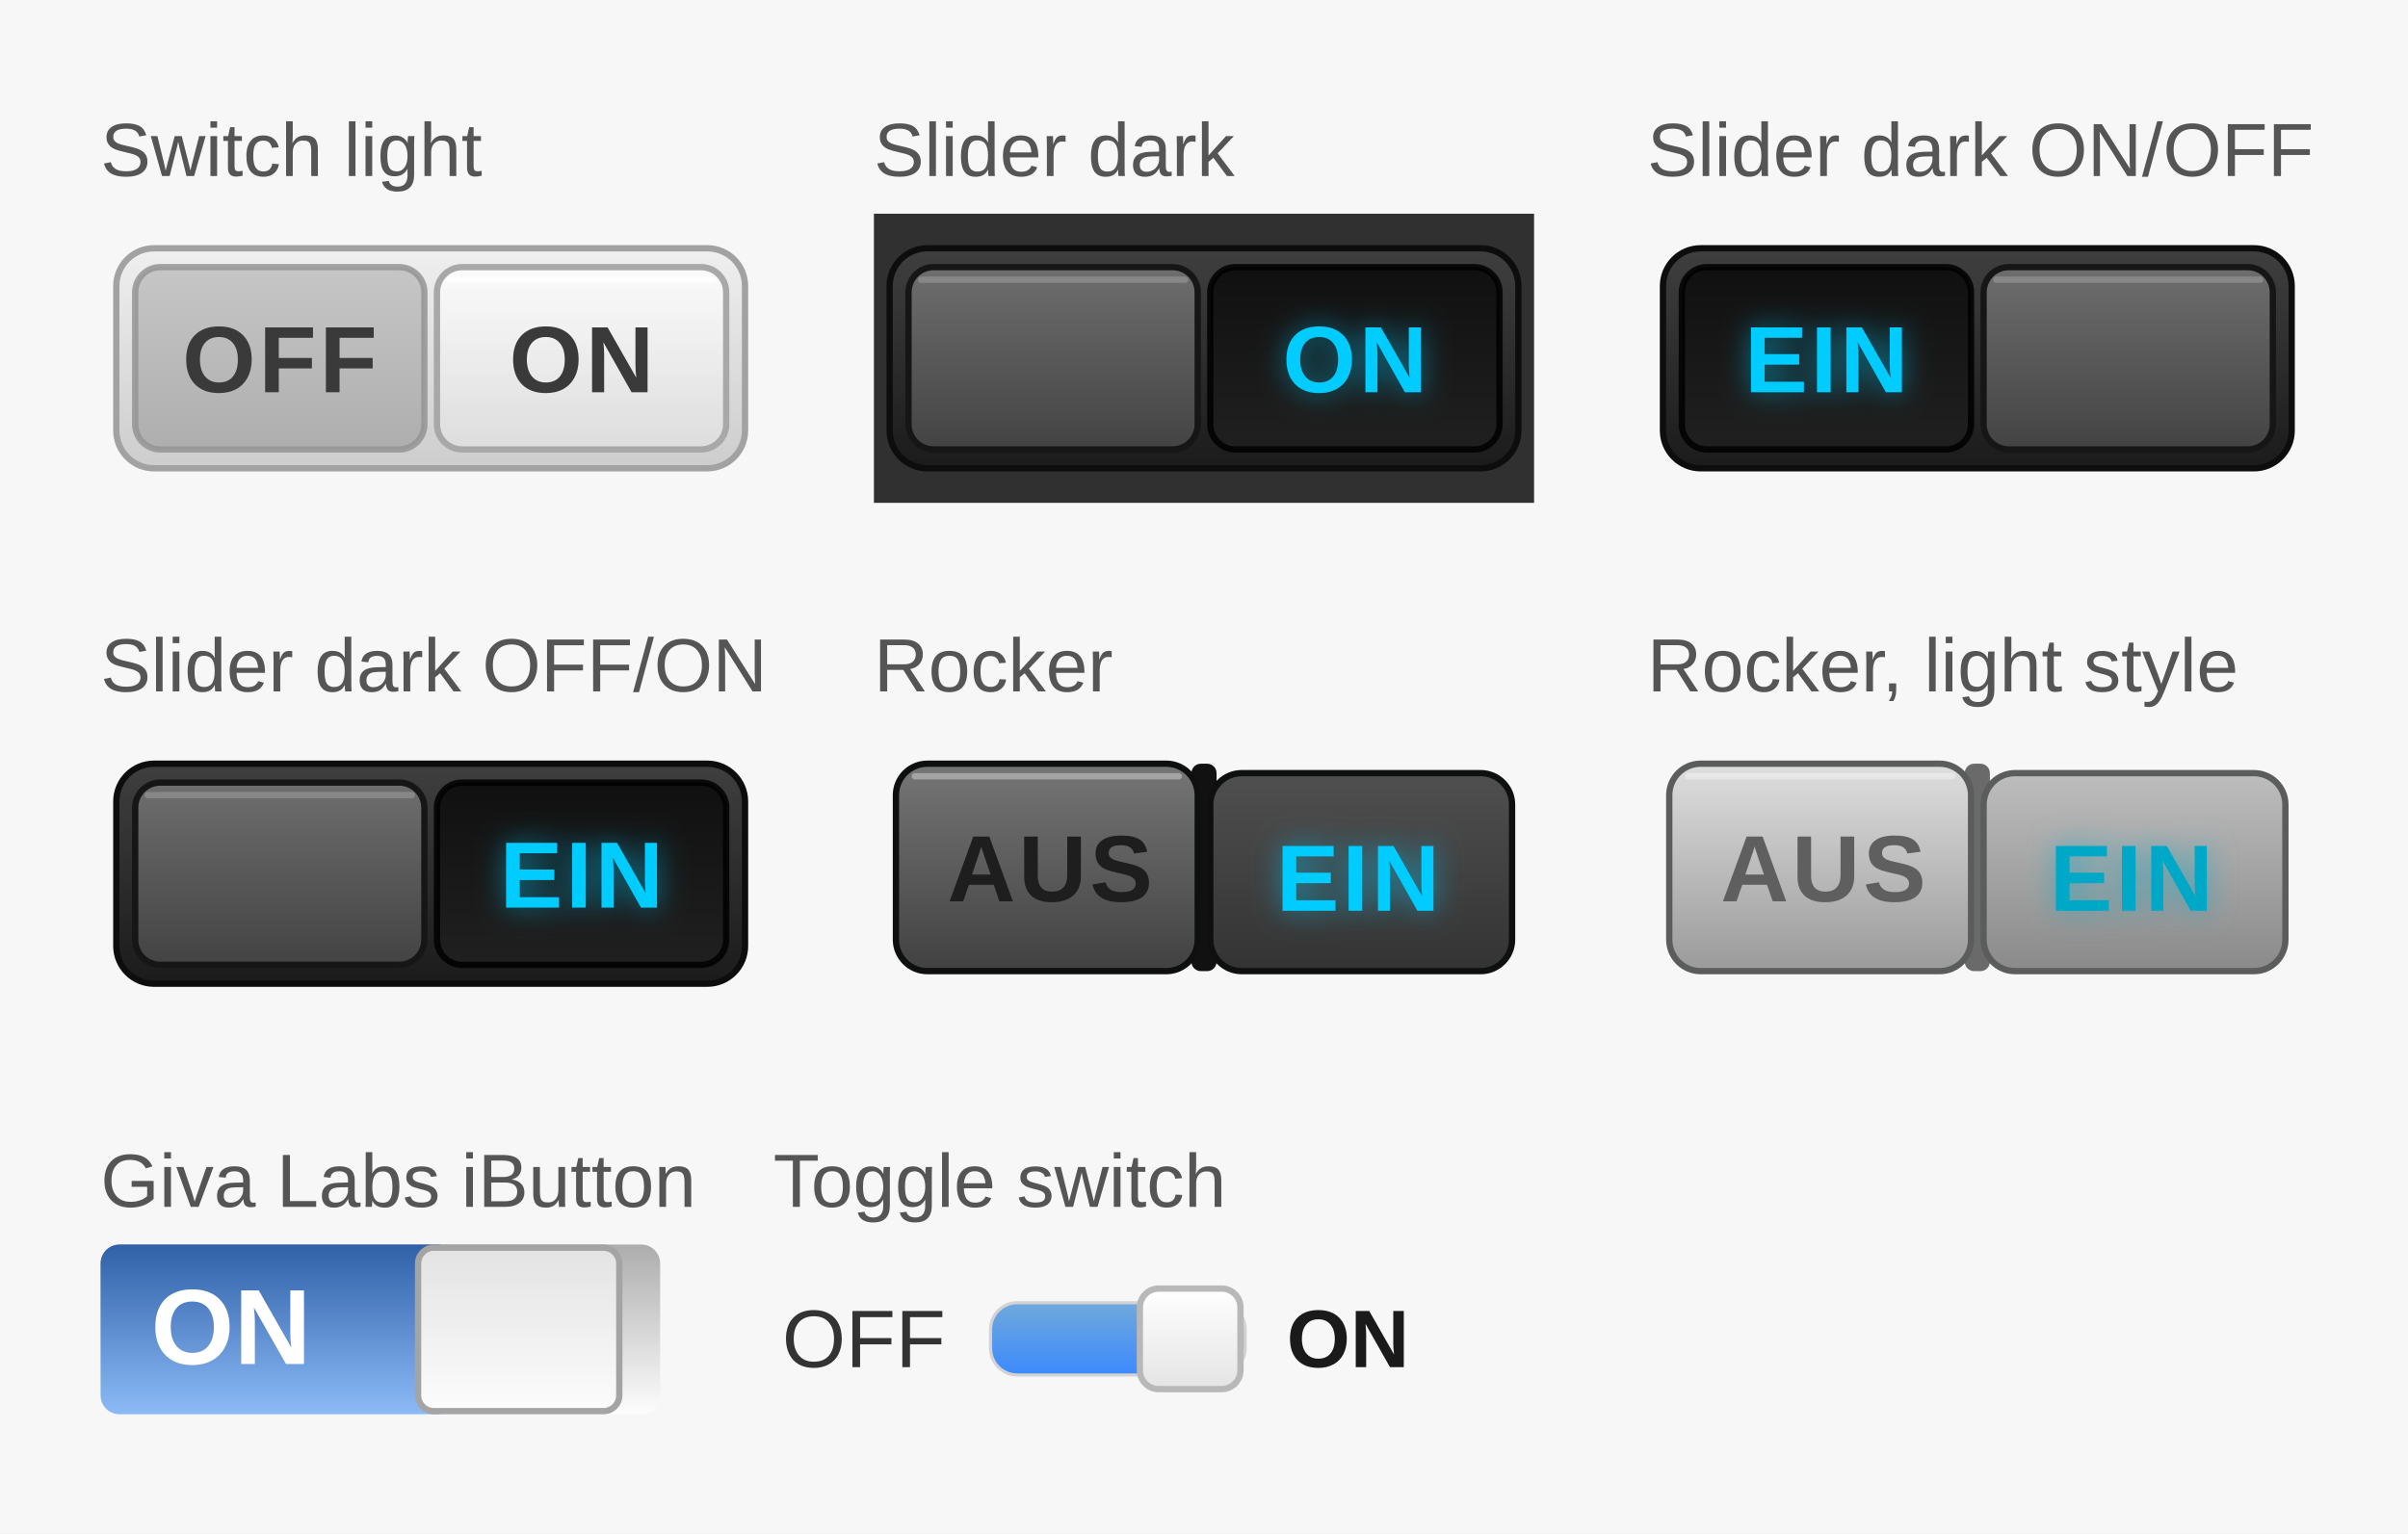
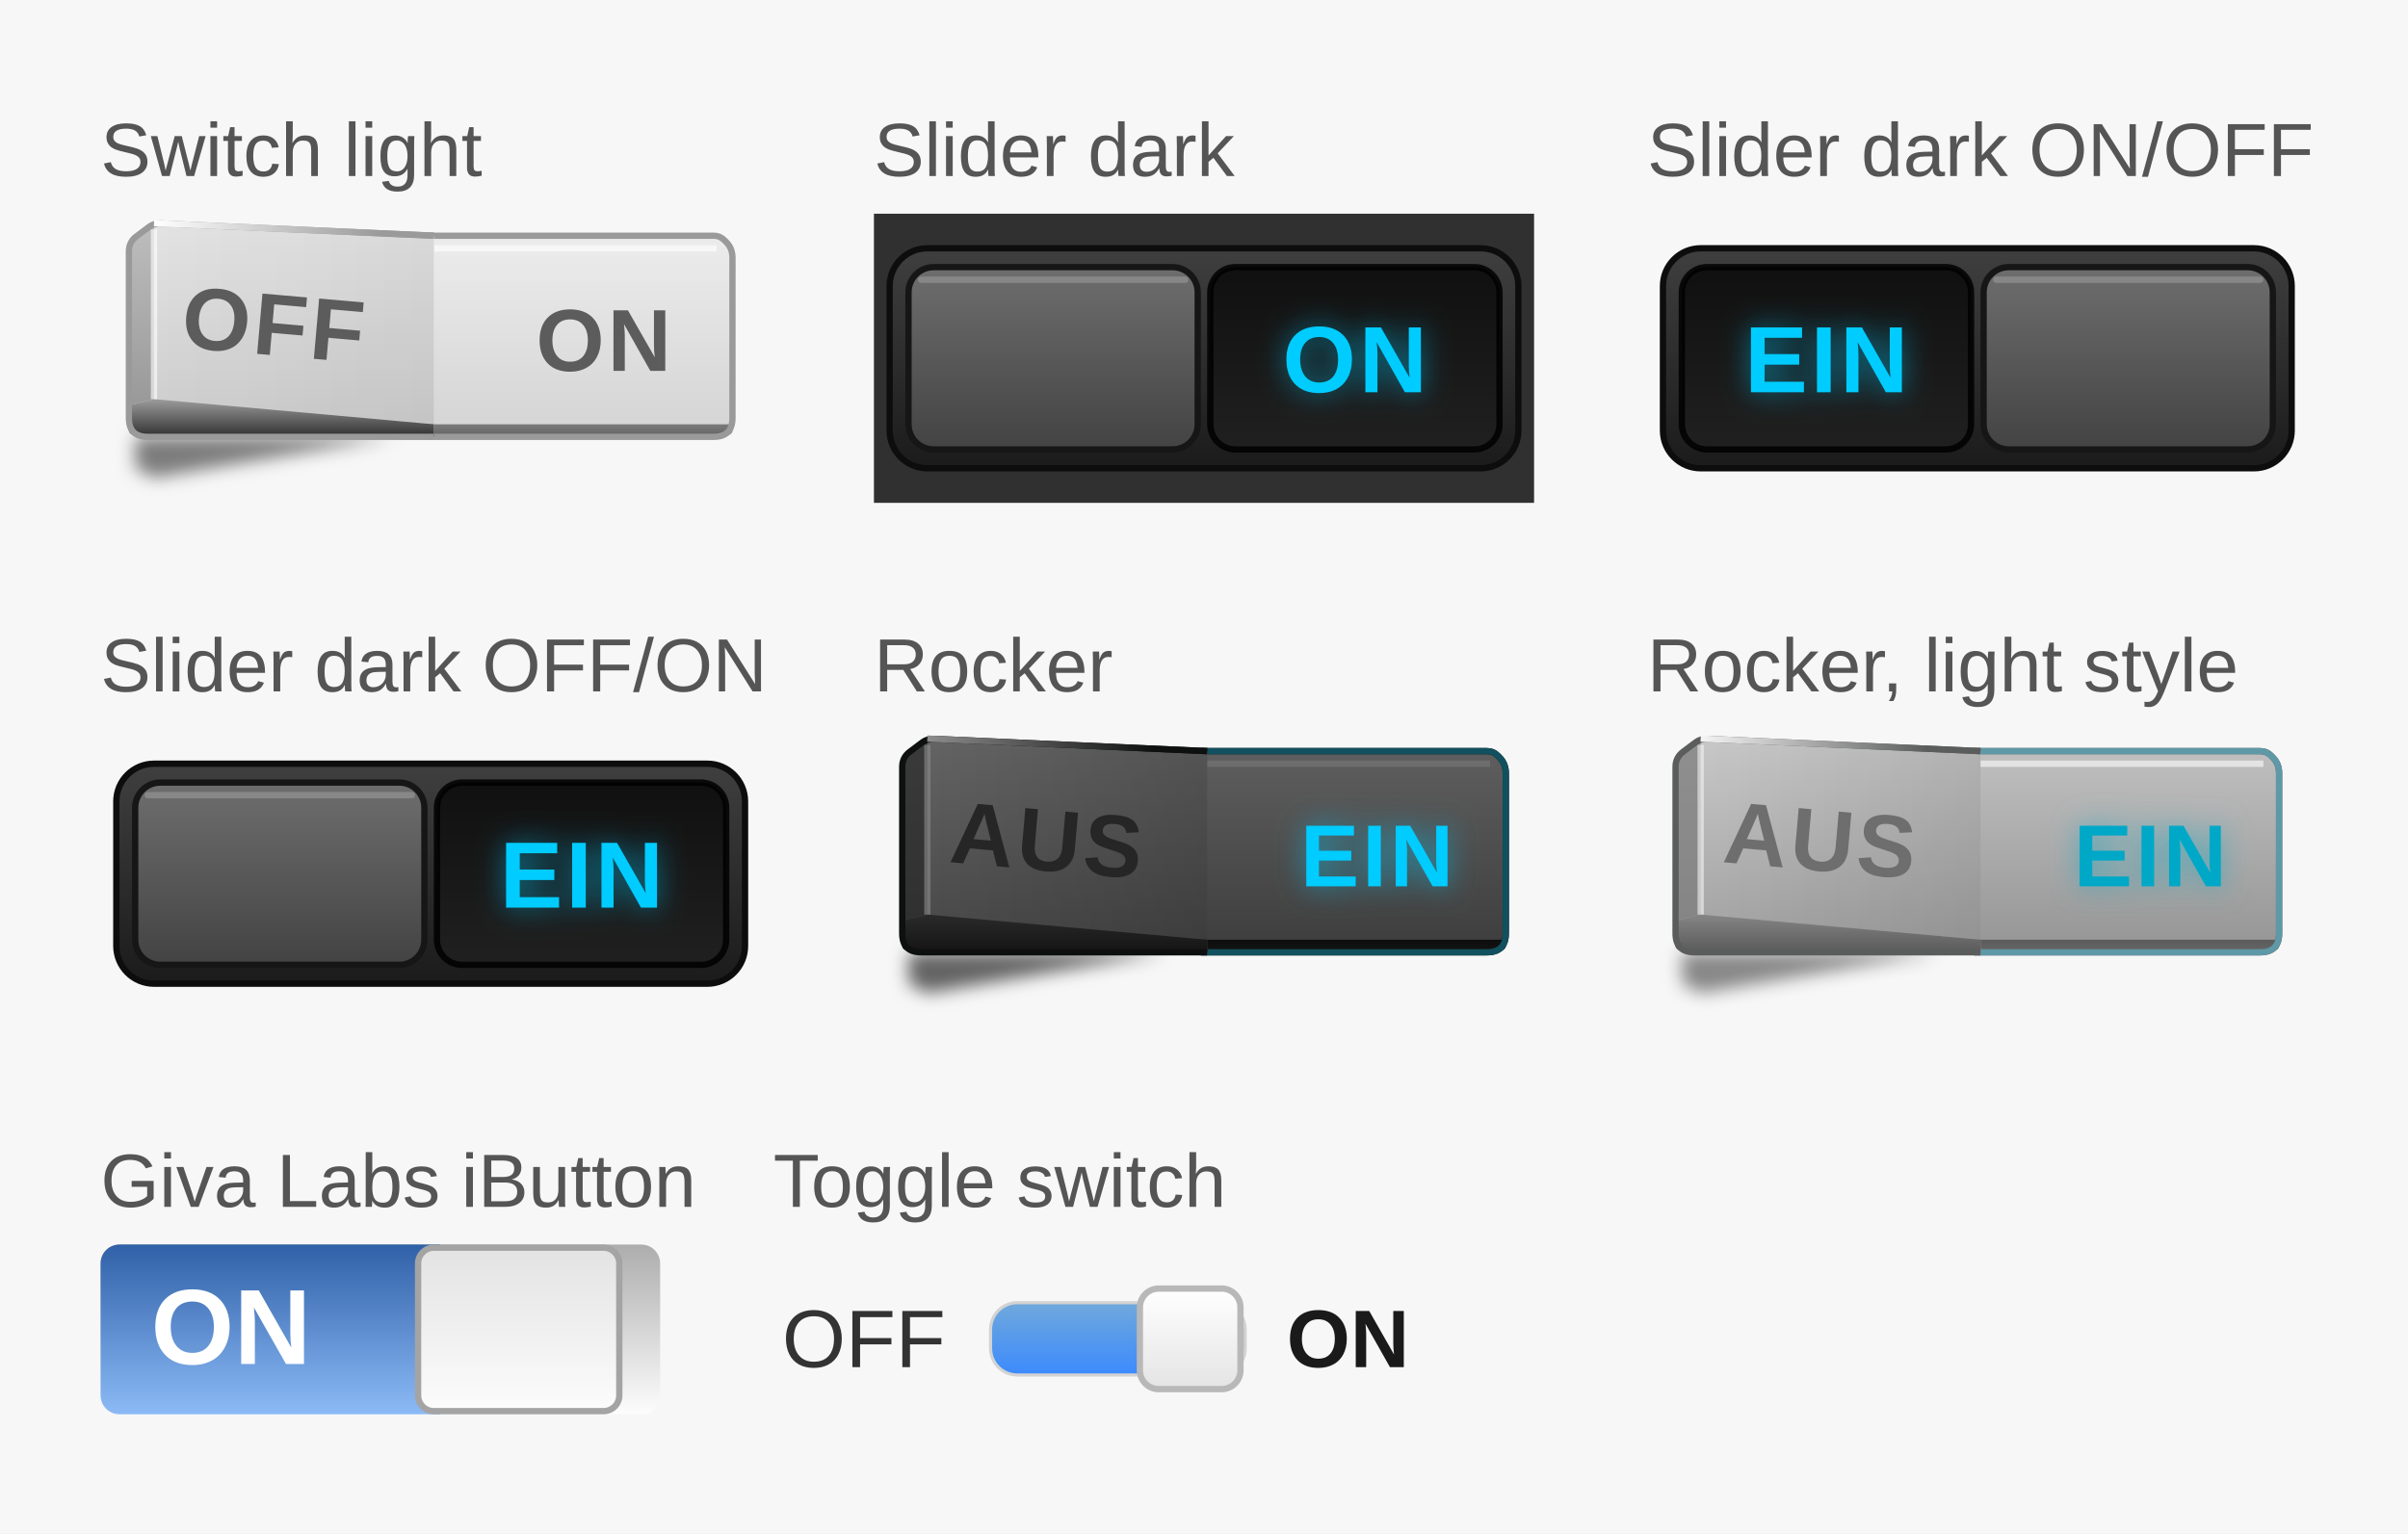
<svg xmlns="http://www.w3.org/2000/svg" width="383" height="244" viewBox="0 0 383 244">
  <rect x="0" y="0" width="383" height="244" fill="#f7f7f7" />
  <text x="16" y="28" font-family="Arial, Helvetica, sans-serif" font-size="12" fill="#555555">Switch light</text>
  <g transform="translate(16 34)">
    <defs>
-       <linearGradient id="o1f" x1="0" y1="0" x2="0" y2="1">
-         <stop offset="0" stop-color="#efefef" />
-         <stop offset="1" stop-color="#cdcdcd" />
-       </linearGradient>
-       <linearGradient id="o1s" x1="0" y1="0" x2="0" y2="1">
-         <stop offset="0" stop-color="#c6c6c6" />
-         <stop offset="1" stop-color="#aeaeae" />
-       </linearGradient>
-       <linearGradient id="o1k" x1="0" y1="0" x2="0" y2="1">
-         <stop offset="0" stop-color="#fbfbfb" />
-         <stop offset="1" stop-color="#dddddd" />
-       </linearGradient>
-     </defs>
-     <rect x="2.5" y="5.5" width="100" height="35" rx="6" fill="url(#o1f)" stroke="#a2a2a2" />
-     <rect x="5.5" y="8.5" width="46" height="29" rx="4" fill="url(#o1s)" stroke="#949494" stroke-opacity="0.85" />
-     <rect x="53.5" y="8.5" width="46" height="29" rx="4" fill="url(#o1k)" stroke="#a8a8a8" />
-     <path d="M55.5 10.5h42" stroke="#ffffff" stroke-opacity="0.8" stroke-linecap="round" />
-     <text x="28.5" y="28.4" text-anchor="middle" font-family="Arial, Helvetica, sans-serif" font-size="15" font-weight="bold" letter-spacing="0.5" fill="#3a3a3a">OFF</text>
-     <text x="76.5" y="28.4" text-anchor="middle" font-family="Arial, Helvetica, sans-serif" font-size="15" font-weight="bold" letter-spacing="0.5" fill="#3a3a3a">ON</text>
+       <linearGradient id="o1p" x1="0" y1="0" x2="0" y2="1">
+         <stop offset="0" stop-color="#ececec" />
+         <stop offset="1" stop-color="#d4d4d4" />
+       </linearGradient>
+       <linearGradient id="o1r" x1="0" y1="0" x2="0" y2="1">
+         <stop offset="0" stop-color="#e3e3e3" />
+         <stop offset="1" stop-color="#cbcbcb" />
+       </linearGradient>
+       <linearGradient id="o1e" x1="0" y1="0" x2="0" y2="1">
+         <stop offset="0" stop-color="#bdbdbd" />
+         <stop offset="1" stop-color="#999999" />
+       </linearGradient>
+       <linearGradient id="o1f" x1="0" y1="29.5" x2="0" y2="35.5" gradientUnits="userSpaceOnUse">
+         <stop offset="0" stop-color="#9c9c9c" />
+         <stop offset="1" stop-color="#303030" />
+       </linearGradient>
+       <linearGradient id="o1l" x1="0" y1="33.5" x2="0" y2="35.5" gradientUnits="userSpaceOnUse">
+         <stop offset="0" stop-color="#7c7c7c" />
+         <stop offset="1" stop-color="#626262" />
+       </linearGradient>
+       <linearGradient id="o1t" x1="8.5" y1="0" x2="52.5" y2="0" gradientUnits="userSpaceOnUse">
+         <stop offset="0" stop-opacity="0" />
+         <stop offset="1" stop-opacity="0.04" />
+       </linearGradient>
+       <linearGradient id="o1h" x1="8.5" y1="0" x2="44.5" y2="0" gradientUnits="userSpaceOnUse">
+         <stop offset="0" stop-color="#ffffff" />
+         <stop offset="1" stop-color="#9a9a9a" />
+       </linearGradient>
+       <filter id="o1s" x="-20%" y="-60%" width="140%" height="220%">
+         <feGaussianBlur stdDeviation="1.4" />
+       </filter>
+     </defs>
+     <g transform="matrix(-1 0 0 1 105 0)">
+       <path d="M53 3.5L7.5 3.5Q6.5 3.5 5.79 4.21L5.5 4.5Q4.5 5.5 4.5 7L4.5 32.5Q4.5 35.5 7.5 35.5L53 35.5Z" fill="url(#o1p)" />
+       <path d="M53 33.5L4.5 33.5L4.5 34.5Q4.5 35.5 7.5 35.5L53 35.5Z" fill="url(#o1l)" />
+       <path d="M53 5.5H7" stroke="#ffffff" stroke-opacity="0.6" />
+       <path d="M53 3.5L7.5 3.5Q6.5 3.5 5.79 4.21L5.5 4.5Q4.5 5.5 4.5 7L4.5 32.5Q4.5 35.5 7.5 35.5L53 35.5" fill="none" stroke="#9a9a9a" />
+     </g>
+     <path d="M5.5 35.5L46.5 35.5L8.5 42L5.5 40.5Z" fill="#000000" opacity="0.5" filter="url(#o1s)" />
+     <path d="M53 3.5L9.5 1.54Q8.5 1.5 7.7 2.1L5.7 3.6Q4.5 4.5 4.5 6L4.5 32.5Q4.5 35.5 7.5 35.5L53 35.5Z" fill="url(#o1p)" />
+     <path d="M53 3.5L9.5 1.54Q8.5 1.5 7.7 2.1L5.7 3.6Q4.5 4.5 4.5 6L4.5 32.5Q4.5 35.5 7.5 35.5L53 35.5Z" fill="url(#o1r)" opacity="1" />
+     <path d="M53 3.5L9.5 1.54Q8.5 1.5 8.5 2.5L8.5 29.5L53 33.5Z" fill="url(#o1t)" opacity="1" />
+     <path d="M53 33.5L4.5 33.5L4.5 34.5Q4.5 35.5 7.5 35.5L53 35.5Z" fill="url(#o1l)" />
+     <path d="M53 33.5L8.5 29.5L4.5 30.5L4.5 33Q4.5 35.5 7.5 35.5L53 35.5Z" fill="url(#o1f)" opacity="1" />
+     <path d="M8.5 2.5Q8.5 1.5 7.7 2.1L5.7 3.6Q4.5 4.5 4.5 6L4.5 30.5L8.5 29.5Z" fill="url(#o1e)" opacity="1" />
+     <path d="M8.5 2.5V29.5" stroke="#ffffff" stroke-opacity="0.6" />
+     <path d="M53 3.5L9.5 1.54Q8.5 1.5 7.7 2.1L5.7 3.6Q4.5 4.5 4.5 6L4.5 32.5Q4.5 35.5 7.5 35.5L53 35.5" fill="none" stroke="#9a9a9a" />
+     <path d="M53 3.5L8.5 1.5" stroke="url(#o1h)" stroke-opacity="1" />
+     <g transform="rotate(5 27.5 17.5)">
+       <text x="27.5" y="22.5" text-anchor="middle" font-family="Arial, Helvetica, sans-serif" font-size="14" font-weight="bold" letter-spacing="0.5" fill="#5c5c5c">OFF</text>
+     </g>
+     <text x="80" y="25" text-anchor="middle" font-family="Arial, Helvetica, sans-serif" font-size="14" font-weight="bold" letter-spacing="0.5" fill="#5c5c5c">ON</text>
  </g>
  <text x="139" y="28" font-family="Arial, Helvetica, sans-serif" font-size="12" fill="#555555">Slider dark</text>
  <g transform="translate(139 34)">
    <defs>
      <linearGradient id="o2f" x1="0" y1="0" x2="0" y2="1">
        <stop offset="0" stop-color="#3f3f3f" />
        <stop offset="1" stop-color="#1b1b1b" />
      </linearGradient>
      <linearGradient id="o2s" x1="0" y1="0" x2="0" y2="1">
        <stop offset="0" stop-color="#101010" />
        <stop offset="1" stop-color="#202020" />
      </linearGradient>
      <linearGradient id="o2k" x1="0" y1="0" x2="0" y2="1">
        <stop offset="0" stop-color="#6e6e6e" />
        <stop offset="1" stop-color="#434343" />
      </linearGradient>
      <filter id="o2g" x="-60%" y="-60%" width="220%" height="220%">
        <feGaussianBlur stdDeviation="2.2" />
      </filter>
+       <clipPath id="o2w">
+         <rect x="4.5" y="6" width="96" height="34" rx="4" />
+       </clipPath>
    </defs>
    <rect x="0" y="0" width="105" height="46" fill="#303030" />
    <rect x="2.5" y="5.5" width="100" height="35" rx="6" fill="url(#o2f)" stroke="#0d0d0d" />
-     <rect x="53.5" y="8.5" width="46" height="29" rx="4" fill="url(#o2s)" stroke="#000000" stroke-opacity="0.85" />
-     <rect x="5.5" y="8.5" width="46" height="29" rx="4" fill="url(#o2k)" stroke="#161616" />
-     <path d="M7.5 10.5h42" stroke="#8f8f8f" stroke-opacity="0.8" stroke-linecap="round" />
-     <text x="76.5" y="28.4" text-anchor="middle" font-family="Arial, Helvetica, sans-serif" font-size="15" font-weight="bold" letter-spacing="0.5" fill="#00ccff" opacity="0.55" filter="url(#o2g)">ON</text>
-     <text x="76.5" y="28.4" text-anchor="middle" font-family="Arial, Helvetica, sans-serif" font-size="15" font-weight="bold" letter-spacing="0.5" fill="#00ccff">ON</text>
+     <g clip-path="url(#o2w)">
+       <g transform="translate(-48 0)">
+         <rect x="5.5" y="8.5" width="46" height="29" rx="4" fill="url(#o2s)" stroke="#000000" stroke-opacity="0.85" />
+         <text x="28.5" y="28.4" text-anchor="middle" font-family="Arial, Helvetica, sans-serif" font-size="15" font-weight="bold" letter-spacing="0.5" fill="#5c5c5c">OFF</text>
+         <rect x="53.5" y="8.5" width="46" height="29" rx="4" fill="url(#o2k)" stroke="#161616" />
+         <path d="M55.5 10.5h42" stroke="#8f8f8f" stroke-opacity="0.8" stroke-linecap="round" />
+         <rect x="101.5" y="8.5" width="46" height="29" rx="4" fill="url(#o2s)" stroke="#000000" stroke-opacity="0.85" />
+         <text x="124.5" y="28.4" text-anchor="middle" font-family="Arial, Helvetica, sans-serif" font-size="15" font-weight="bold" letter-spacing="0.5" fill="#00ccff" opacity="0.55" filter="url(#o2g)">ON</text>
+         <text x="124.5" y="28.4" text-anchor="middle" font-family="Arial, Helvetica, sans-serif" font-size="15" font-weight="bold" letter-spacing="0.5" fill="#00ccff">ON</text>
+       </g>
+     </g>
  </g>
  <text x="262" y="28" font-family="Arial, Helvetica, sans-serif" font-size="12" fill="#555555">Slider dark ON/OFF</text>
  <g transform="translate(262 34)">
    <defs>
      <linearGradient id="o3f" x1="0" y1="0" x2="0" y2="1">
        <stop offset="0" stop-color="#3f3f3f" />
        <stop offset="1" stop-color="#1b1b1b" />
      </linearGradient>
      <linearGradient id="o3s" x1="0" y1="0" x2="0" y2="1">
        <stop offset="0" stop-color="#101010" />
        <stop offset="1" stop-color="#202020" />
      </linearGradient>
      <linearGradient id="o3k" x1="0" y1="0" x2="0" y2="1">
        <stop offset="0" stop-color="#6e6e6e" />
        <stop offset="1" stop-color="#434343" />
      </linearGradient>
      <filter id="o3g" x="-60%" y="-60%" width="220%" height="220%">
        <feGaussianBlur stdDeviation="2.2" />
      </filter>
+       <clipPath id="o3w">
+         <rect x="4.5" y="6" width="96" height="34" rx="4" />
+       </clipPath>
    </defs>
    <rect x="2.5" y="5.5" width="100" height="35" rx="6" fill="url(#o3f)" stroke="#0d0d0d" />
-     <rect x="5.5" y="8.5" width="46" height="29" rx="4" fill="url(#o3s)" stroke="#000000" stroke-opacity="0.85" />
-     <rect x="53.5" y="8.5" width="46" height="29" rx="4" fill="url(#o3k)" stroke="#161616" />
-     <path d="M55.5 10.5h42" stroke="#8f8f8f" stroke-opacity="0.8" stroke-linecap="round" />
-     <text x="28.5" y="28.4" text-anchor="middle" font-family="Arial, Helvetica, sans-serif" font-size="15" font-weight="bold" letter-spacing="0.5" fill="#00ccff" opacity="0.55" filter="url(#o3g)">EIN</text>
-     <text x="28.5" y="28.4" text-anchor="middle" font-family="Arial, Helvetica, sans-serif" font-size="15" font-weight="bold" letter-spacing="0.5" fill="#00ccff">EIN</text>
+     <g clip-path="url(#o3w)">
+       <g>
+         <rect x="5.5" y="8.5" width="46" height="29" rx="4" fill="url(#o3s)" stroke="#000000" stroke-opacity="0.85" />
+         <text x="28.5" y="28.4" text-anchor="middle" font-family="Arial, Helvetica, sans-serif" font-size="15" font-weight="bold" letter-spacing="0.5" fill="#00ccff" opacity="0.55" filter="url(#o3g)">EIN</text>
+         <text x="28.5" y="28.4" text-anchor="middle" font-family="Arial, Helvetica, sans-serif" font-size="15" font-weight="bold" letter-spacing="0.5" fill="#00ccff">EIN</text>
+         <rect x="53.5" y="8.5" width="46" height="29" rx="4" fill="url(#o3k)" stroke="#161616" />
+         <path d="M55.5 10.5h42" stroke="#8f8f8f" stroke-opacity="0.8" stroke-linecap="round" />
+         <rect x="101.5" y="8.5" width="46" height="29" rx="4" fill="url(#o3s)" stroke="#000000" stroke-opacity="0.85" />
+         <text x="124.5" y="28.4" text-anchor="middle" font-family="Arial, Helvetica, sans-serif" font-size="15" font-weight="bold" letter-spacing="0.5" fill="#5c5c5c">AUS</text>
+       </g>
+     </g>
  </g>
  <text x="16" y="110" font-family="Arial, Helvetica, sans-serif" font-size="12" fill="#555555">Slider dark OFF/ON</text>
  <g transform="translate(16 116)">
    <defs>
      <linearGradient id="o4f" x1="0" y1="0" x2="0" y2="1">
        <stop offset="0" stop-color="#3f3f3f" />
        <stop offset="1" stop-color="#1b1b1b" />
      </linearGradient>
      <linearGradient id="o4s" x1="0" y1="0" x2="0" y2="1">
        <stop offset="0" stop-color="#101010" />
        <stop offset="1" stop-color="#202020" />
      </linearGradient>
      <linearGradient id="o4k" x1="0" y1="0" x2="0" y2="1">
        <stop offset="0" stop-color="#6e6e6e" />
        <stop offset="1" stop-color="#434343" />
      </linearGradient>
      <filter id="o4g" x="-60%" y="-60%" width="220%" height="220%">
        <feGaussianBlur stdDeviation="2.2" />
      </filter>
+       <clipPath id="o4w">
+         <rect x="4.5" y="6" width="96" height="34" rx="4" />
+       </clipPath>
    </defs>
    <rect x="2.5" y="5.5" width="100" height="35" rx="6" fill="url(#o4f)" stroke="#0d0d0d" />
-     <rect x="53.5" y="8.5" width="46" height="29" rx="4" fill="url(#o4s)" stroke="#000000" stroke-opacity="0.85" />
-     <rect x="5.5" y="8.5" width="46" height="29" rx="4" fill="url(#o4k)" stroke="#161616" />
-     <path d="M7.5 10.5h42" stroke="#8f8f8f" stroke-opacity="0.8" stroke-linecap="round" />
-     <text x="76.5" y="28.4" text-anchor="middle" font-family="Arial, Helvetica, sans-serif" font-size="15" font-weight="bold" letter-spacing="0.5" fill="#00ccff" opacity="0.55" filter="url(#o4g)">EIN</text>
-     <text x="76.5" y="28.4" text-anchor="middle" font-family="Arial, Helvetica, sans-serif" font-size="15" font-weight="bold" letter-spacing="0.5" fill="#00ccff">EIN</text>
+     <g clip-path="url(#o4w)">
+       <g transform="translate(-48 0)">
+         <rect x="5.5" y="8.5" width="46" height="29" rx="4" fill="url(#o4s)" stroke="#000000" stroke-opacity="0.85" />
+         <text x="28.5" y="28.4" text-anchor="middle" font-family="Arial, Helvetica, sans-serif" font-size="15" font-weight="bold" letter-spacing="0.5" fill="#5c5c5c">AUS</text>
+         <rect x="53.5" y="8.5" width="46" height="29" rx="4" fill="url(#o4k)" stroke="#161616" />
+         <path d="M55.5 10.5h42" stroke="#8f8f8f" stroke-opacity="0.8" stroke-linecap="round" />
+         <rect x="101.5" y="8.5" width="46" height="29" rx="4" fill="url(#o4s)" stroke="#000000" stroke-opacity="0.85" />
+         <text x="124.5" y="28.4" text-anchor="middle" font-family="Arial, Helvetica, sans-serif" font-size="15" font-weight="bold" letter-spacing="0.5" fill="#00ccff" opacity="0.55" filter="url(#o4g)">EIN</text>
+         <text x="124.5" y="28.4" text-anchor="middle" font-family="Arial, Helvetica, sans-serif" font-size="15" font-weight="bold" letter-spacing="0.5" fill="#00ccff">EIN</text>
+       </g>
+     </g>
  </g>
  <text x="139" y="110" font-family="Arial, Helvetica, sans-serif" font-size="12" fill="#555555">Rocker</text>
  <g transform="translate(139 116)">
    <defs>
+       <linearGradient id="o5p" x1="0" y1="0" x2="0" y2="1">
+         <stop offset="0" stop-color="#5e5e5e" />
+         <stop offset="1" stop-color="#3d3d3d" />
+       </linearGradient>
      <linearGradient id="o5r" x1="0" y1="0" x2="0" y2="1">
-         <stop offset="0" stop-color="#767676" />
-         <stop offset="1" stop-color="#414141" />
-       </linearGradient>
-       <linearGradient id="o5p" x1="0" y1="0" x2="0" y2="1">
-         <stop offset="0" stop-color="#4f4f4f" />
-         <stop offset="1" stop-color="#333333" />
-       </linearGradient>
+         <stop offset="0" stop-color="#646464" />
+         <stop offset="1" stop-color="#464646" />
+       </linearGradient>
+       <linearGradient id="o5e" x1="0" y1="0" x2="0" y2="1">
+         <stop offset="0" stop-color="#3a3a3a" />
+         <stop offset="1" stop-color="#303030" />
+       </linearGradient>
+       <linearGradient id="o5f" x1="0" y1="29.5" x2="0" y2="35.5" gradientUnits="userSpaceOnUse">
+         <stop offset="0" stop-color="#2a2a2a" />
+         <stop offset="1" stop-color="#141414" />
+       </linearGradient>
+       <linearGradient id="o5l" x1="0" y1="33.5" x2="0" y2="35.5" gradientUnits="userSpaceOnUse">
+         <stop offset="0" stop-color="#0d0d0d" />
+         <stop offset="1" stop-color="#151515" />
+       </linearGradient>
+       <linearGradient id="o5t" x1="8.5" y1="0" x2="52.5" y2="0" gradientUnits="userSpaceOnUse">
+         <stop offset="0" stop-opacity="0" />
+         <stop offset="1" stop-opacity="0.15" />
+       </linearGradient>
+       <linearGradient id="o5h" x1="8.5" y1="0" x2="44.5" y2="0" gradientUnits="userSpaceOnUse">
+         <stop offset="0" stop-color="#8c8c8c" />
+         <stop offset="1" stop-color="#0e0f0f" />
+       </linearGradient>
+       <filter id="o5s" x="-20%" y="-60%" width="140%" height="220%">
+         <feGaussianBlur stdDeviation="1.4" />
+       </filter>
      <filter id="o5g" x="-60%" y="-60%" width="220%" height="220%">
        <feGaussianBlur stdDeviation="2.2" />
      </filter>
    </defs>
-     <rect x="50.5" y="5.5" width="4" height="33" rx="1.5" fill="#111111" />
-     <rect x="3.5" y="5.5" width="48" height="33" rx="5" fill="url(#o5r)" stroke="#0e0f0f" />
-     <path d="M6.5 7.5h42" stroke="#ffffff" stroke-opacity="0.35" stroke-linecap="round" />
-     <text x="28" y="27.4" text-anchor="middle" font-family="Arial, Helvetica, sans-serif" font-size="15" font-weight="bold" letter-spacing="0.5" fill="#1e1e1e">AUS</text>
-     <rect x="53.5" y="7" width="48" height="31.5" rx="5" fill="url(#o5p)" stroke="#0e0f0f" />
-     <text x="77" y="28.9" text-anchor="middle" font-family="Arial, Helvetica, sans-serif" font-size="15" font-weight="bold" letter-spacing="0.5" fill="#00ccff" opacity="0.55" filter="url(#o5g)">EIN</text>
-     <text x="77" y="28.9" text-anchor="middle" font-family="Arial, Helvetica, sans-serif" font-size="15" font-weight="bold" letter-spacing="0.5" fill="#00ccff">EIN</text>
+     <g transform="matrix(-1 0 0 1 105 0)">
+       <path d="M53 3.5L7.5 3.5Q6.5 3.5 5.79 4.21L5.5 4.5Q4.5 5.5 4.5 7L4.5 32.5Q4.5 35.5 7.5 35.5L53 35.5Z" fill="url(#o5p)" />
+       <path d="M53 33.5L4.5 33.5L4.5 34.5Q4.5 35.5 7.5 35.5L53 35.5Z" fill="url(#o5l)" />
+       <path d="M53 5.5H7" stroke="#8c8c8c" stroke-opacity="0.35" />
+       <path d="M53 3.5L7.5 3.5Q6.5 3.5 5.79 4.21L5.5 4.5Q4.5 5.5 4.5 7L4.5 32.5Q4.5 35.5 7.5 35.5L53 35.5" fill="none" stroke="#0e0f0f" />
+       <path d="M53 3.5L7.5 3.5Q6.5 3.5 5.79 4.21L5.5 4.5Q4.5 5.5 4.5 7L4.5 32.5Q4.5 35.5 7.5 35.5L53 35.5" fill="none" stroke="#11505e" stroke-opacity="1" />
+     </g>
+     <path d="M5.5 35.5L46.5 35.5L8.5 42L5.5 40.5Z" fill="#000000" opacity="0.6" filter="url(#o5s)" />
+     <path d="M53 3.5L9.5 1.54Q8.5 1.5 7.7 2.1L5.7 3.6Q4.5 4.5 4.5 6L4.5 32.5Q4.5 35.5 7.5 35.5L53 35.5Z" fill="url(#o5p)" />
+     <path d="M53 3.5L9.5 1.54Q8.5 1.5 7.7 2.1L5.7 3.6Q4.5 4.5 4.5 6L4.5 32.5Q4.5 35.5 7.5 35.5L53 35.5Z" fill="url(#o5r)" opacity="1" />
+     <path d="M53 3.5L9.5 1.54Q8.5 1.5 8.5 2.5L8.5 29.5L53 33.5Z" fill="url(#o5t)" opacity="1" />
+     <path d="M53 33.5L4.5 33.5L4.5 34.5Q4.5 35.5 7.5 35.5L53 35.5Z" fill="url(#o5l)" />
+     <path d="M53 33.5L8.5 29.5L4.5 30.5L4.5 33Q4.5 35.5 7.5 35.5L53 35.5Z" fill="url(#o5f)" opacity="1" />
+     <path d="M8.5 2.5Q8.5 1.5 7.7 2.1L5.7 3.6Q4.5 4.5 4.5 6L4.5 30.5L8.5 29.5Z" fill="url(#o5e)" opacity="1" />
+     <path d="M8.5 2.5V29.5" stroke="#8c8c8c" stroke-opacity="0.6" />
+     <path d="M53 3.5L9.5 1.54Q8.5 1.5 7.7 2.1L5.7 3.6Q4.5 4.5 4.5 6L4.5 32.5Q4.5 35.5 7.5 35.5L53 35.5" fill="none" stroke="#0e0f0f" />
+     <path d="M53 3.5L8.5 1.5" stroke="url(#o5h)" stroke-opacity="1" />
+     <g transform="rotate(5 27.5 17.5)">
+       <text x="27.5" y="22.5" text-anchor="middle" font-family="Arial, Helvetica, sans-serif" font-size="14" font-weight="bold" letter-spacing="0.5" fill="#262626">AUS</text>
+     </g>
+     <text x="80" y="25" text-anchor="middle" font-family="Arial, Helvetica, sans-serif" font-size="14" font-weight="bold" letter-spacing="0.5" fill="#00ccff" opacity="0.55" filter="url(#o5g)">EIN</text>
+     <text x="80" y="25" text-anchor="middle" font-family="Arial, Helvetica, sans-serif" font-size="14" font-weight="bold" letter-spacing="0.5" fill="#00ccff">EIN</text>
  </g>
  <text x="262" y="110" font-family="Arial, Helvetica, sans-serif" font-size="12" fill="#555555">Rocker, light style</text>
  <g transform="translate(262 116)">
    <defs>
+       <linearGradient id="o6p" x1="0" y1="0" x2="0" y2="1">
+         <stop offset="0" stop-color="#bfbfbf" />
+         <stop offset="1" stop-color="#959595" />
+       </linearGradient>
      <linearGradient id="o6r" x1="0" y1="0" x2="0" y2="1">
-         <stop offset="0" stop-color="#dedede" />
-         <stop offset="1" stop-color="#9a9a9a" />
-       </linearGradient>
-       <linearGradient id="o6p" x1="0" y1="0" x2="0" y2="1">
-         <stop offset="0" stop-color="#bdbdbd" />
-         <stop offset="1" stop-color="#8a8a8a" />
-       </linearGradient>
+         <stop offset="0" stop-color="#c8c8c8" />
+         <stop offset="1" stop-color="#a1a1a1" />
+       </linearGradient>
+       <linearGradient id="o6e" x1="0" y1="0" x2="0" y2="1">
+         <stop offset="0" stop-color="#8f8f8f" />
+         <stop offset="1" stop-color="#858585" />
+       </linearGradient>
+       <linearGradient id="o6f" x1="0" y1="29.5" x2="0" y2="35.5" gradientUnits="userSpaceOnUse">
+         <stop offset="0" stop-color="#858585" />
+         <stop offset="1" stop-color="#5a5a5a" />
+       </linearGradient>
+       <linearGradient id="o6l" x1="0" y1="33.5" x2="0" y2="35.5" gradientUnits="userSpaceOnUse">
+         <stop offset="0" stop-color="#5c5c5c" />
+         <stop offset="1" stop-color="#666666" />
+       </linearGradient>
+       <linearGradient id="o6t" x1="8.5" y1="0" x2="52.5" y2="0" gradientUnits="userSpaceOnUse">
+         <stop offset="0" stop-opacity="0" />
+         <stop offset="1" stop-opacity="0.1" />
+       </linearGradient>
+       <linearGradient id="o6h" x1="8.5" y1="0" x2="44.5" y2="0" gradientUnits="userSpaceOnUse">
+         <stop offset="0" stop-color="#f4f4f4" />
+         <stop offset="1" stop-color="#5b5c5c" />
+       </linearGradient>
+       <filter id="o6s" x="-20%" y="-60%" width="140%" height="220%">
+         <feGaussianBlur stdDeviation="1.4" />
+       </filter>
      <filter id="o6g" x="-60%" y="-60%" width="220%" height="220%">
        <feGaussianBlur stdDeviation="2.2" />
      </filter>
    </defs>
-     <rect x="50.5" y="5.5" width="4" height="33" rx="1.5" fill="#6a6a6a" />
-     <rect x="3.5" y="5.5" width="48" height="33" rx="5" fill="url(#o6r)" stroke="#5b5c5c" />
-     <path d="M6.5 7.5h42" stroke="#ffffff" stroke-opacity="0.35" stroke-linecap="round" />
-     <text x="28" y="27.4" text-anchor="middle" font-family="Arial, Helvetica, sans-serif" font-size="15" font-weight="bold" letter-spacing="0.5" fill="#5f5f5f">AUS</text>
-     <rect x="53.5" y="7" width="48" height="31.5" rx="5" fill="url(#o6p)" stroke="#5b5c5c" />
-     <text x="77" y="28.9" text-anchor="middle" font-family="Arial, Helvetica, sans-serif" font-size="15" font-weight="bold" letter-spacing="0.5" fill="#00a8c8" opacity="0.55" filter="url(#o6g)">EIN</text>
-     <text x="77" y="28.9" text-anchor="middle" font-family="Arial, Helvetica, sans-serif" font-size="15" font-weight="bold" letter-spacing="0.5" fill="#00a8c8">EIN</text>
+     <g transform="matrix(-1 0 0 1 105 0)">
+       <path d="M53 3.5L7.5 3.5Q6.5 3.5 5.79 4.21L5.5 4.5Q4.5 5.5 4.5 7L4.5 32.5Q4.5 35.5 7.5 35.5L53 35.5Z" fill="url(#o6p)" />
+       <path d="M53 33.5L4.5 33.5L4.5 34.5Q4.5 35.5 7.5 35.5L53 35.5Z" fill="url(#o6l)" />
+       <path d="M53 5.5H7" stroke="#f4f4f4" stroke-opacity="0.7" />
+       <path d="M53 3.5L7.5 3.5Q6.5 3.5 5.79 4.21L5.5 4.5Q4.5 5.5 4.5 7L4.5 32.5Q4.5 35.5 7.5 35.5L53 35.5" fill="none" stroke="#5b5c5c" />
+       <path d="M53 3.5L7.5 3.5Q6.5 3.5 5.79 4.21L5.5 4.5Q4.5 5.5 4.5 7L4.5 32.5Q4.5 35.5 7.5 35.5L53 35.5" fill="none" stroke="#5f98a6" stroke-opacity="1" />
+     </g>
+     <path d="M5.5 35.5L46.5 35.5L8.5 42L5.5 40.5Z" fill="#000000" opacity="0.45" filter="url(#o6s)" />
+     <path d="M53 3.5L9.5 1.54Q8.5 1.5 7.7 2.1L5.7 3.6Q4.5 4.5 4.5 6L4.5 32.5Q4.5 35.5 7.5 35.5L53 35.5Z" fill="url(#o6p)" />
+     <path d="M53 3.5L9.5 1.54Q8.5 1.5 7.7 2.1L5.7 3.6Q4.5 4.5 4.5 6L4.5 32.5Q4.5 35.5 7.5 35.5L53 35.5Z" fill="url(#o6r)" opacity="1" />
+     <path d="M53 3.5L9.5 1.54Q8.5 1.5 8.5 2.5L8.5 29.5L53 33.5Z" fill="url(#o6t)" opacity="1" />
+     <path d="M53 33.5L4.5 33.5L4.5 34.5Q4.5 35.5 7.5 35.5L53 35.5Z" fill="url(#o6l)" />
+     <path d="M53 33.5L8.5 29.5L4.5 30.5L4.5 33Q4.5 35.5 7.5 35.5L53 35.5Z" fill="url(#o6f)" opacity="1" />
+     <path d="M8.5 2.5Q8.5 1.5 7.7 2.1L5.7 3.6Q4.5 4.5 4.5 6L4.5 30.5L8.5 29.5Z" fill="url(#o6e)" opacity="1" />
+     <path d="M8.5 2.5V29.5" stroke="#f4f4f4" stroke-opacity="0.6" />
+     <path d="M53 3.5L9.5 1.54Q8.5 1.5 7.7 2.1L5.7 3.6Q4.5 4.5 4.5 6L4.5 32.5Q4.5 35.5 7.5 35.5L53 35.5" fill="none" stroke="#5b5c5c" />
+     <path d="M53 3.5L8.5 1.5" stroke="url(#o6h)" stroke-opacity="1" />
+     <g transform="rotate(5 27.5 17.5)">
+       <text x="27.5" y="22.5" text-anchor="middle" font-family="Arial, Helvetica, sans-serif" font-size="14" font-weight="bold" letter-spacing="0.5" fill="#6e6e6e">AUS</text>
+     </g>
+     <text x="80" y="25" text-anchor="middle" font-family="Arial, Helvetica, sans-serif" font-size="14" font-weight="bold" letter-spacing="0.5" fill="#00a8c8" opacity="0.55" filter="url(#o6g)">EIN</text>
+     <text x="80" y="25" text-anchor="middle" font-family="Arial, Helvetica, sans-serif" font-size="14" font-weight="bold" letter-spacing="0.5" fill="#00a8c8">EIN</text>
  </g>
  <text x="16" y="192" font-family="Arial, Helvetica, sans-serif" font-size="12" fill="#555555">Giva Labs iButton</text>
  <g transform="translate(16 198)">
    <defs>
      <linearGradient id="o7on" x1="0" y1="0" x2="0" y2="1">
        <stop offset="0" stop-color="#3061a8" />
        <stop offset="1" stop-color="#8bbaf6" />
      </linearGradient>
      <linearGradient id="o7off" x1="0" y1="0" x2="0" y2="1">
        <stop offset="0" stop-color="#adadad" />
        <stop offset="1" stop-color="#fdfdfd" />
      </linearGradient>
      <linearGradient id="o7h" x1="0" y1="0" x2="0" y2="1">
        <stop offset="0" stop-color="#e3e3e3" />
        <stop offset="1" stop-color="#fcfcfc" />
      </linearGradient>
      <clipPath id="o7c">
        <rect x="0" y="0" width="89" height="27" rx="3" />
      </clipPath>
    </defs>
    <g clip-path="url(#o7c)">
      <rect x="0" y="0" width="89" height="27" fill="url(#o7off)" />
      <rect x="0" y="0" width="54" height="27" fill="url(#o7on)" />
      <text x="131" y="19" text-anchor="end" font-family="'Helvetica Neue', Arial, Helvetica, sans-serif" font-size="17" font-weight="bold" fill="#7c7c7c">OFF</text>
      <text x="8" y="19" font-family="'Helvetica Neue', Arial, Helvetica, sans-serif" font-size="17" font-weight="bold" fill="#ffffff">ON</text>
      <rect x="50.5" y="0.5" width="32" height="26" rx="2.5" fill="url(#o7h)" stroke="#a4a4a4" />
    </g>
  </g>
  <text x="123" y="192" font-family="Arial, Helvetica, sans-serif" font-size="12" fill="#555555">Toggle switch</text>
  <g transform="translate(123 198)">
    <defs>
      <linearGradient id="o8r" x1="0" y1="0" x2="0" y2="1">
        <stop offset="0" stop-color="#6fa8dc" />
        <stop offset="1" stop-color="#3d8bfd" />
      </linearGradient>
      <linearGradient id="o8k" x1="0" y1="0" x2="0" y2="1">
        <stop offset="0" stop-color="#ffffff" />
        <stop offset="1" stop-color="#e4e4e4" />
      </linearGradient>
    </defs>
    <text x="14.4" y="19.5" text-anchor="middle" font-family="Arial, Helvetica, sans-serif" font-size="13" fill="#333333" font-weight="normal">OFF</text>
    <rect x="34.8" y="9.5" width="40" height="11" rx="4" fill="#f0f0f0" stroke="#d3d3d3" />
    <rect x="34.8" y="9.5" width="40" height="11" rx="4" fill="url(#o8r)" />
    <rect x="58.3" y="7" width="16" height="16" rx="3" fill="url(#o8k)" stroke="#b8b8b8" />
    <text x="91.4" y="19.5" text-anchor="middle" font-family="Arial, Helvetica, sans-serif" font-size="13" fill="#1a1a1a" font-weight="bold">ON</text>
  </g>
</svg>
